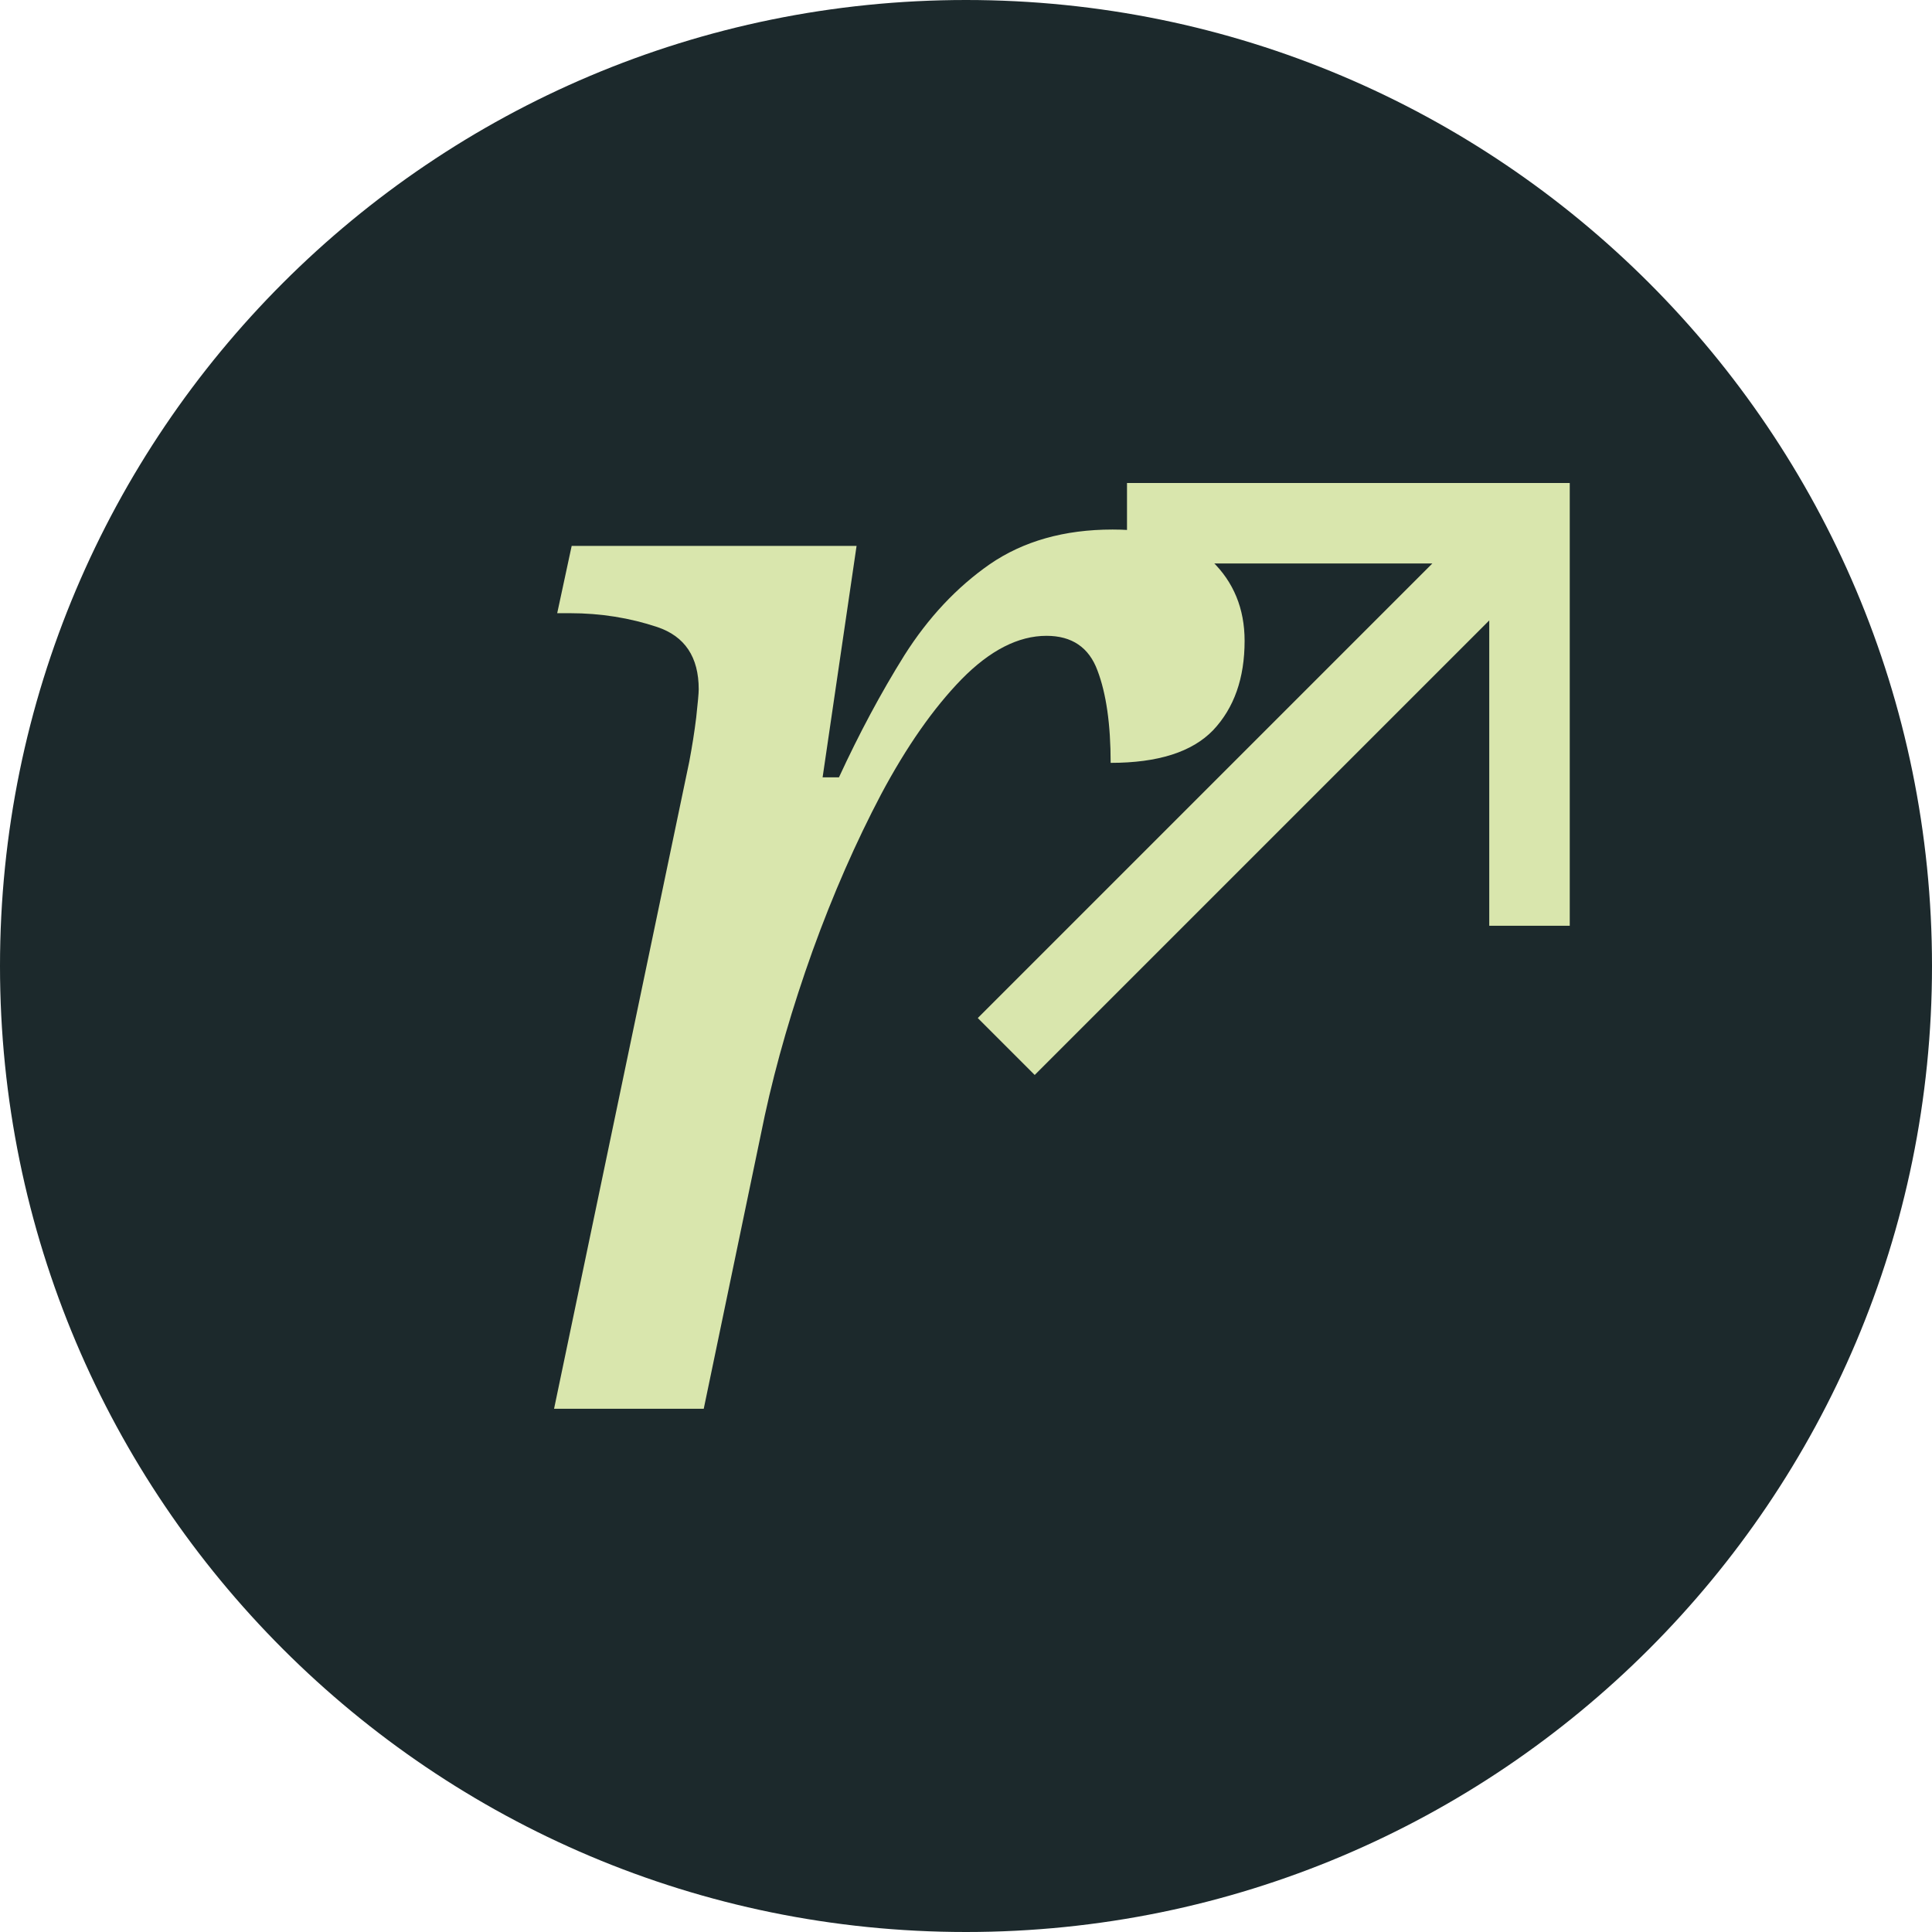
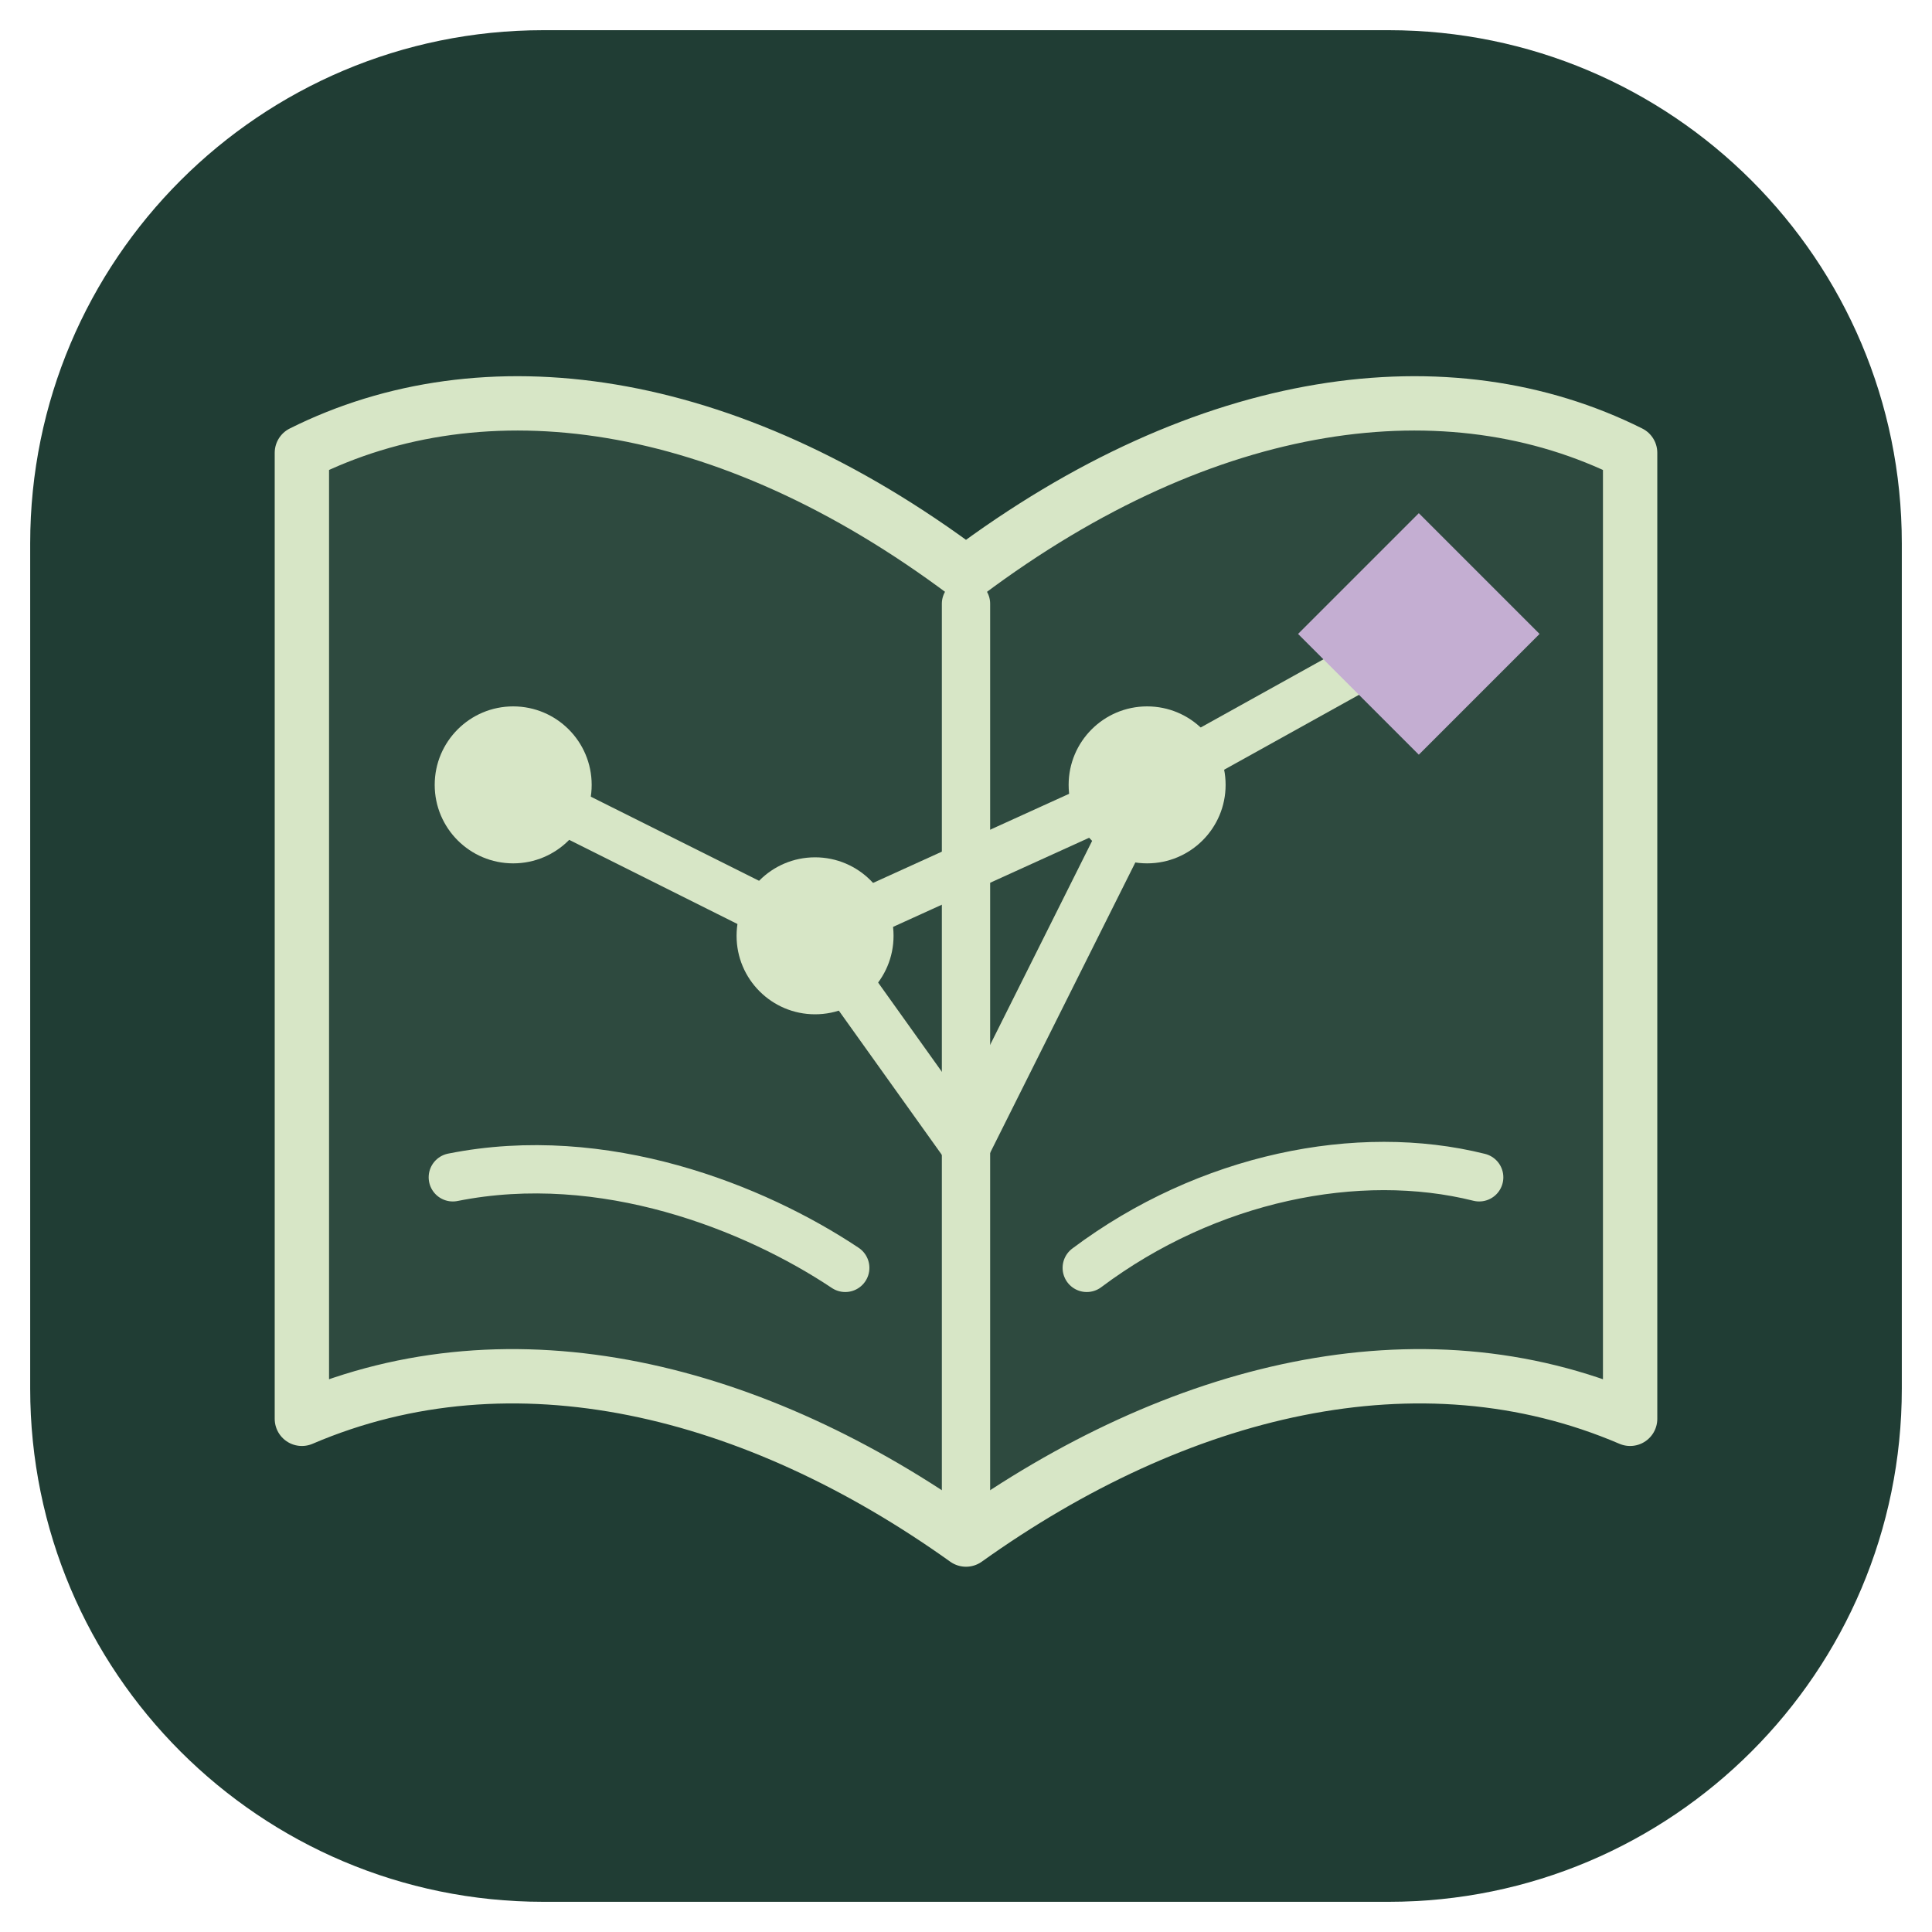
- <svg xmlns="http://www.w3.org/2000/svg" viewBox="0 0 48 48">
-   <rect width="48" height="48" rx="24" fill="#1c292c" />
-   <text x="12" y="35" font-family="Georgia,serif" font-style="italic" font-size="40" fill="#d9e6ad">r</text>
-   <path d="M28 13h10v10m0-10L25 26" stroke="#d9e6ad" stroke-width="2" fill="none" />
+ <svg xmlns="http://www.w3.org/2000/svg" viewBox="0 0 64 64">
+   <rect x="1" y="1" width="62" height="62" rx="17" fill="#203d34" />
+   <path d="M32 19C24 13 16 12 10 15v32c7-3 15-1 22 4 7-5 15-7 22-4V15c-6-3-14-2-22 4Z" fill="#d7e6c6" fill-opacity=".08" stroke="#d7e6c6" stroke-width="1.8" stroke-linejoin="round" />
+   <path d="M32 20v30M15 39c5-1 10 1 13 3m8 0c4-3 9-4 13-3" stroke="#d7e6c6" stroke-width="1.6" fill="none" stroke-linecap="round" />
+   <path d="m17 26 10 5 11-5 9-5M27 31l5 7 6-12" stroke="#d7e6c6" stroke-width="1.6" fill="none" stroke-linejoin="round" />
+   <circle cx="17" cy="26" r="2.6" fill="#d7e6c6" />
+   <circle cx="27" cy="31" r="2.6" fill="#d7e6c6" />
+   <circle cx="38" cy="26" r="2.6" fill="#d7e6c6" />
+   <path d="m47 17 4 4-4 4-4-4Z" fill="#c4aed2" />
</svg>
